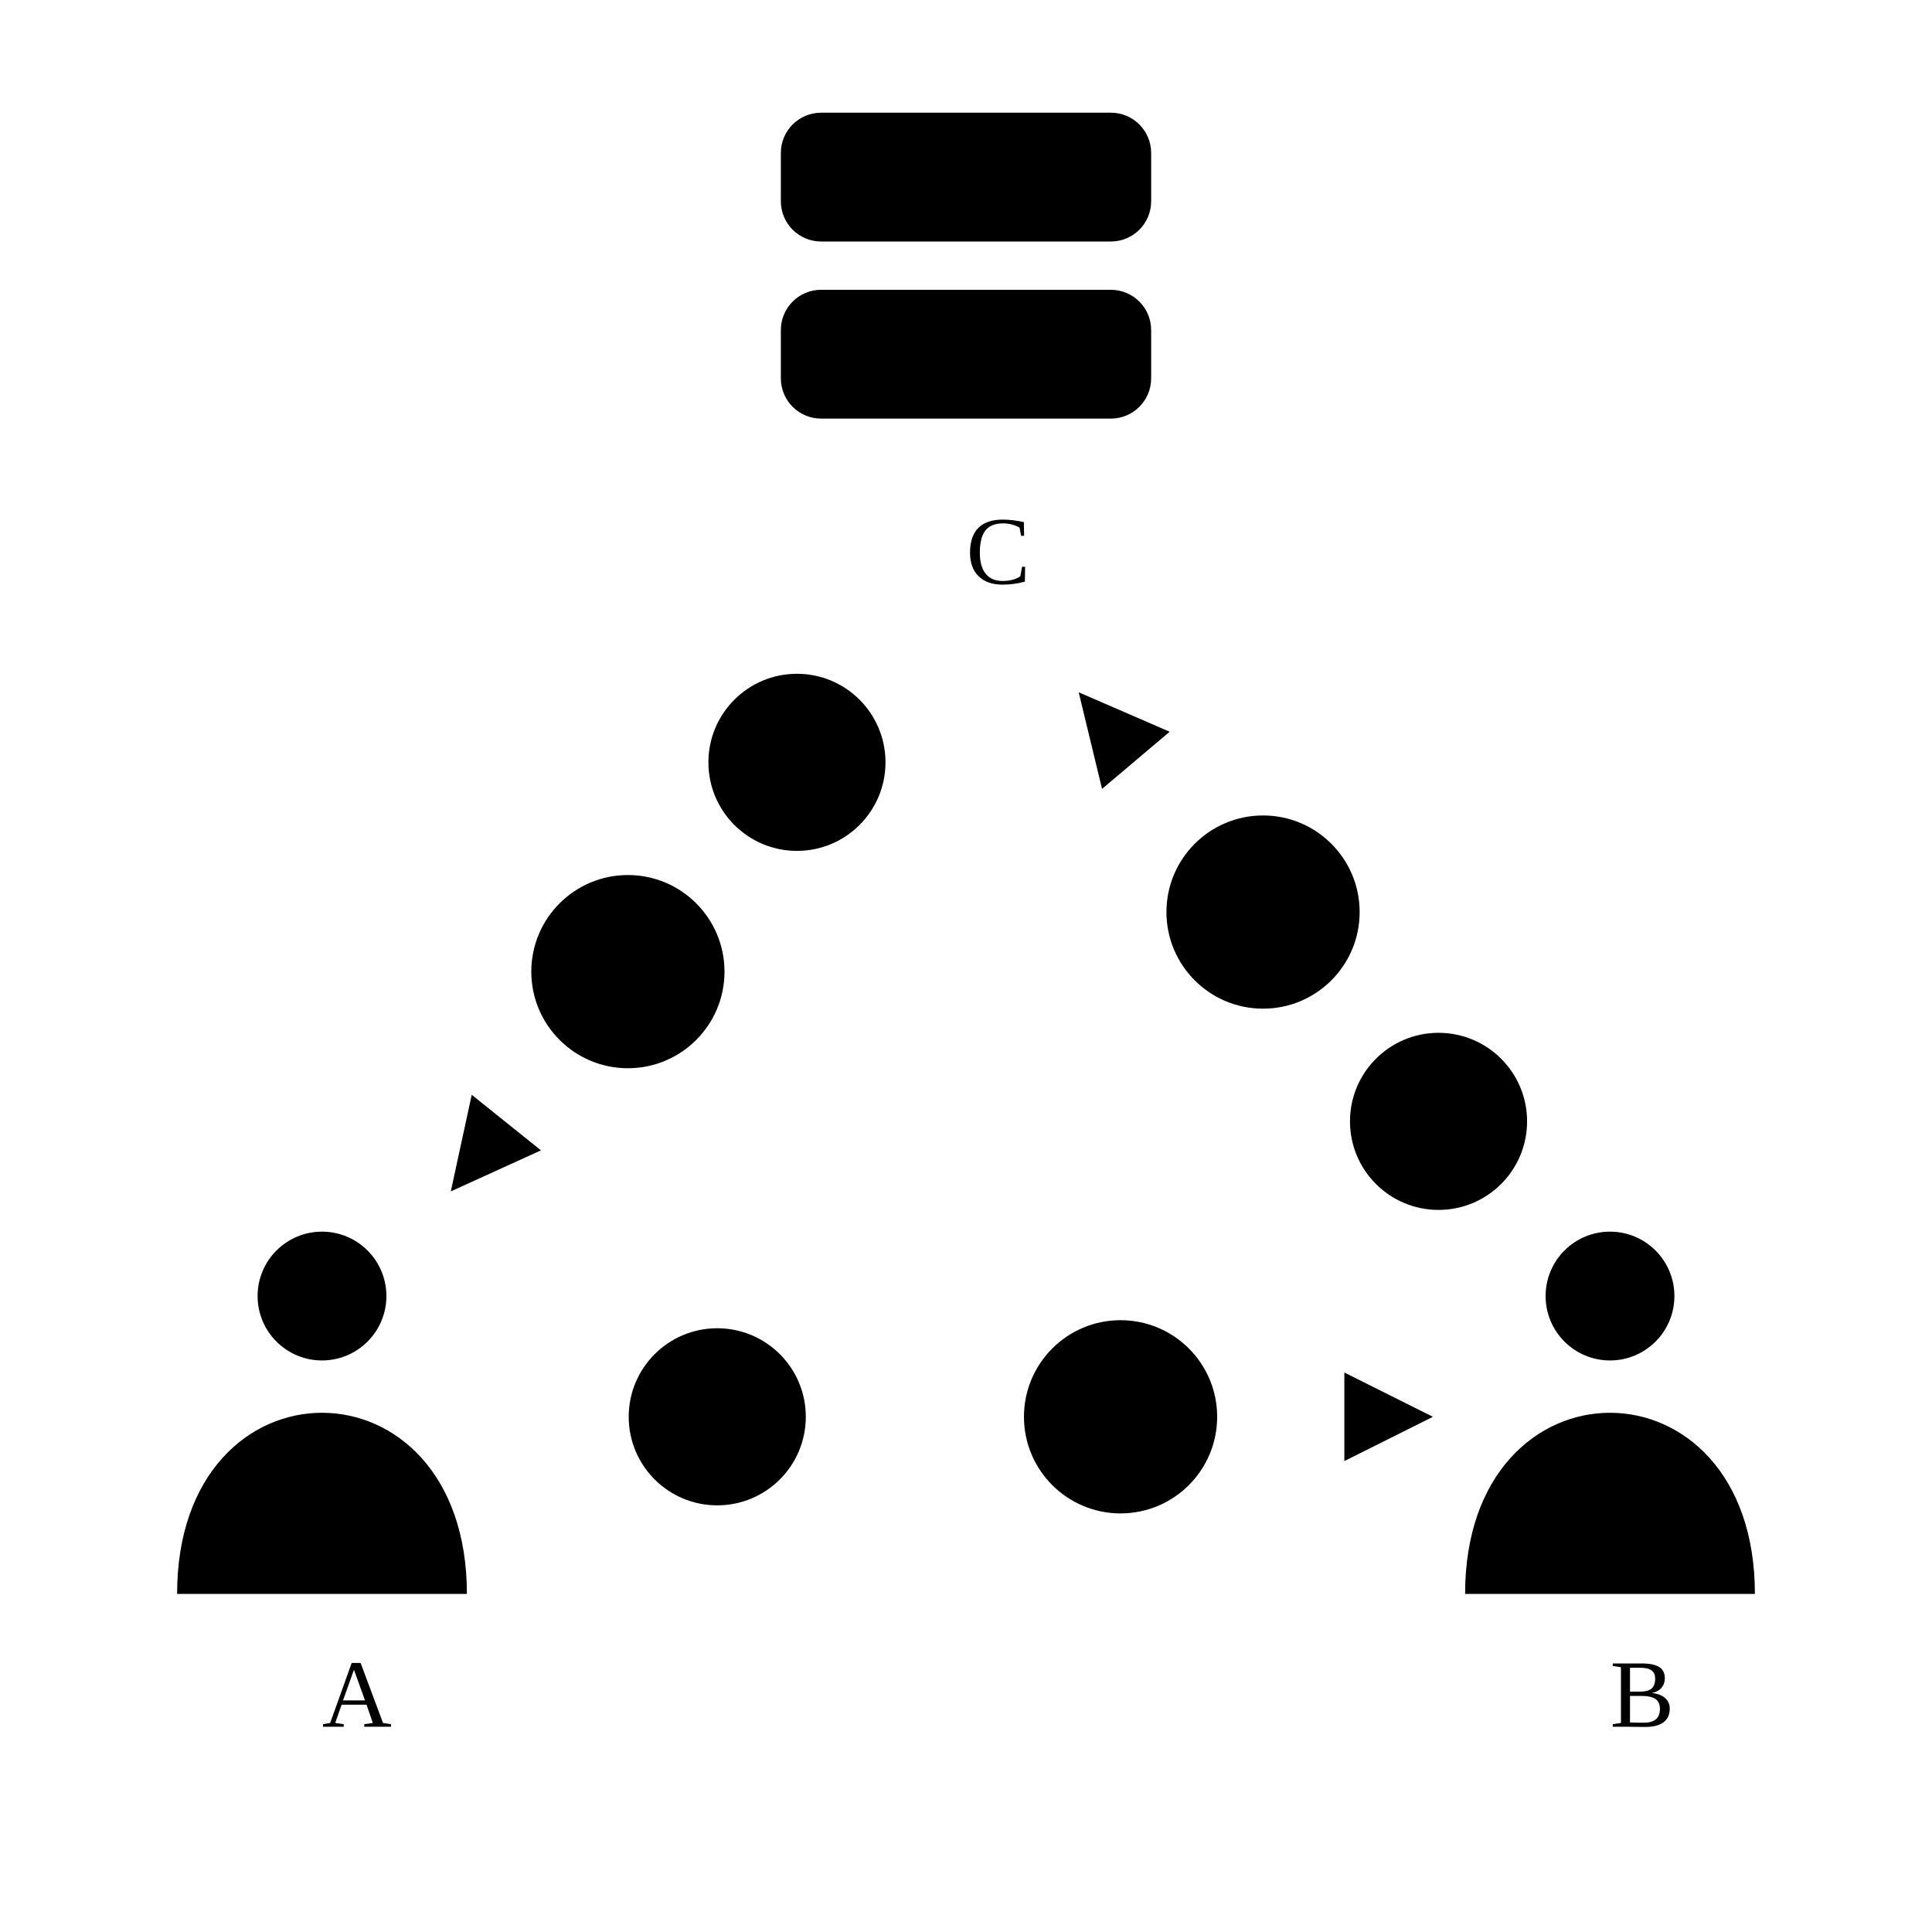
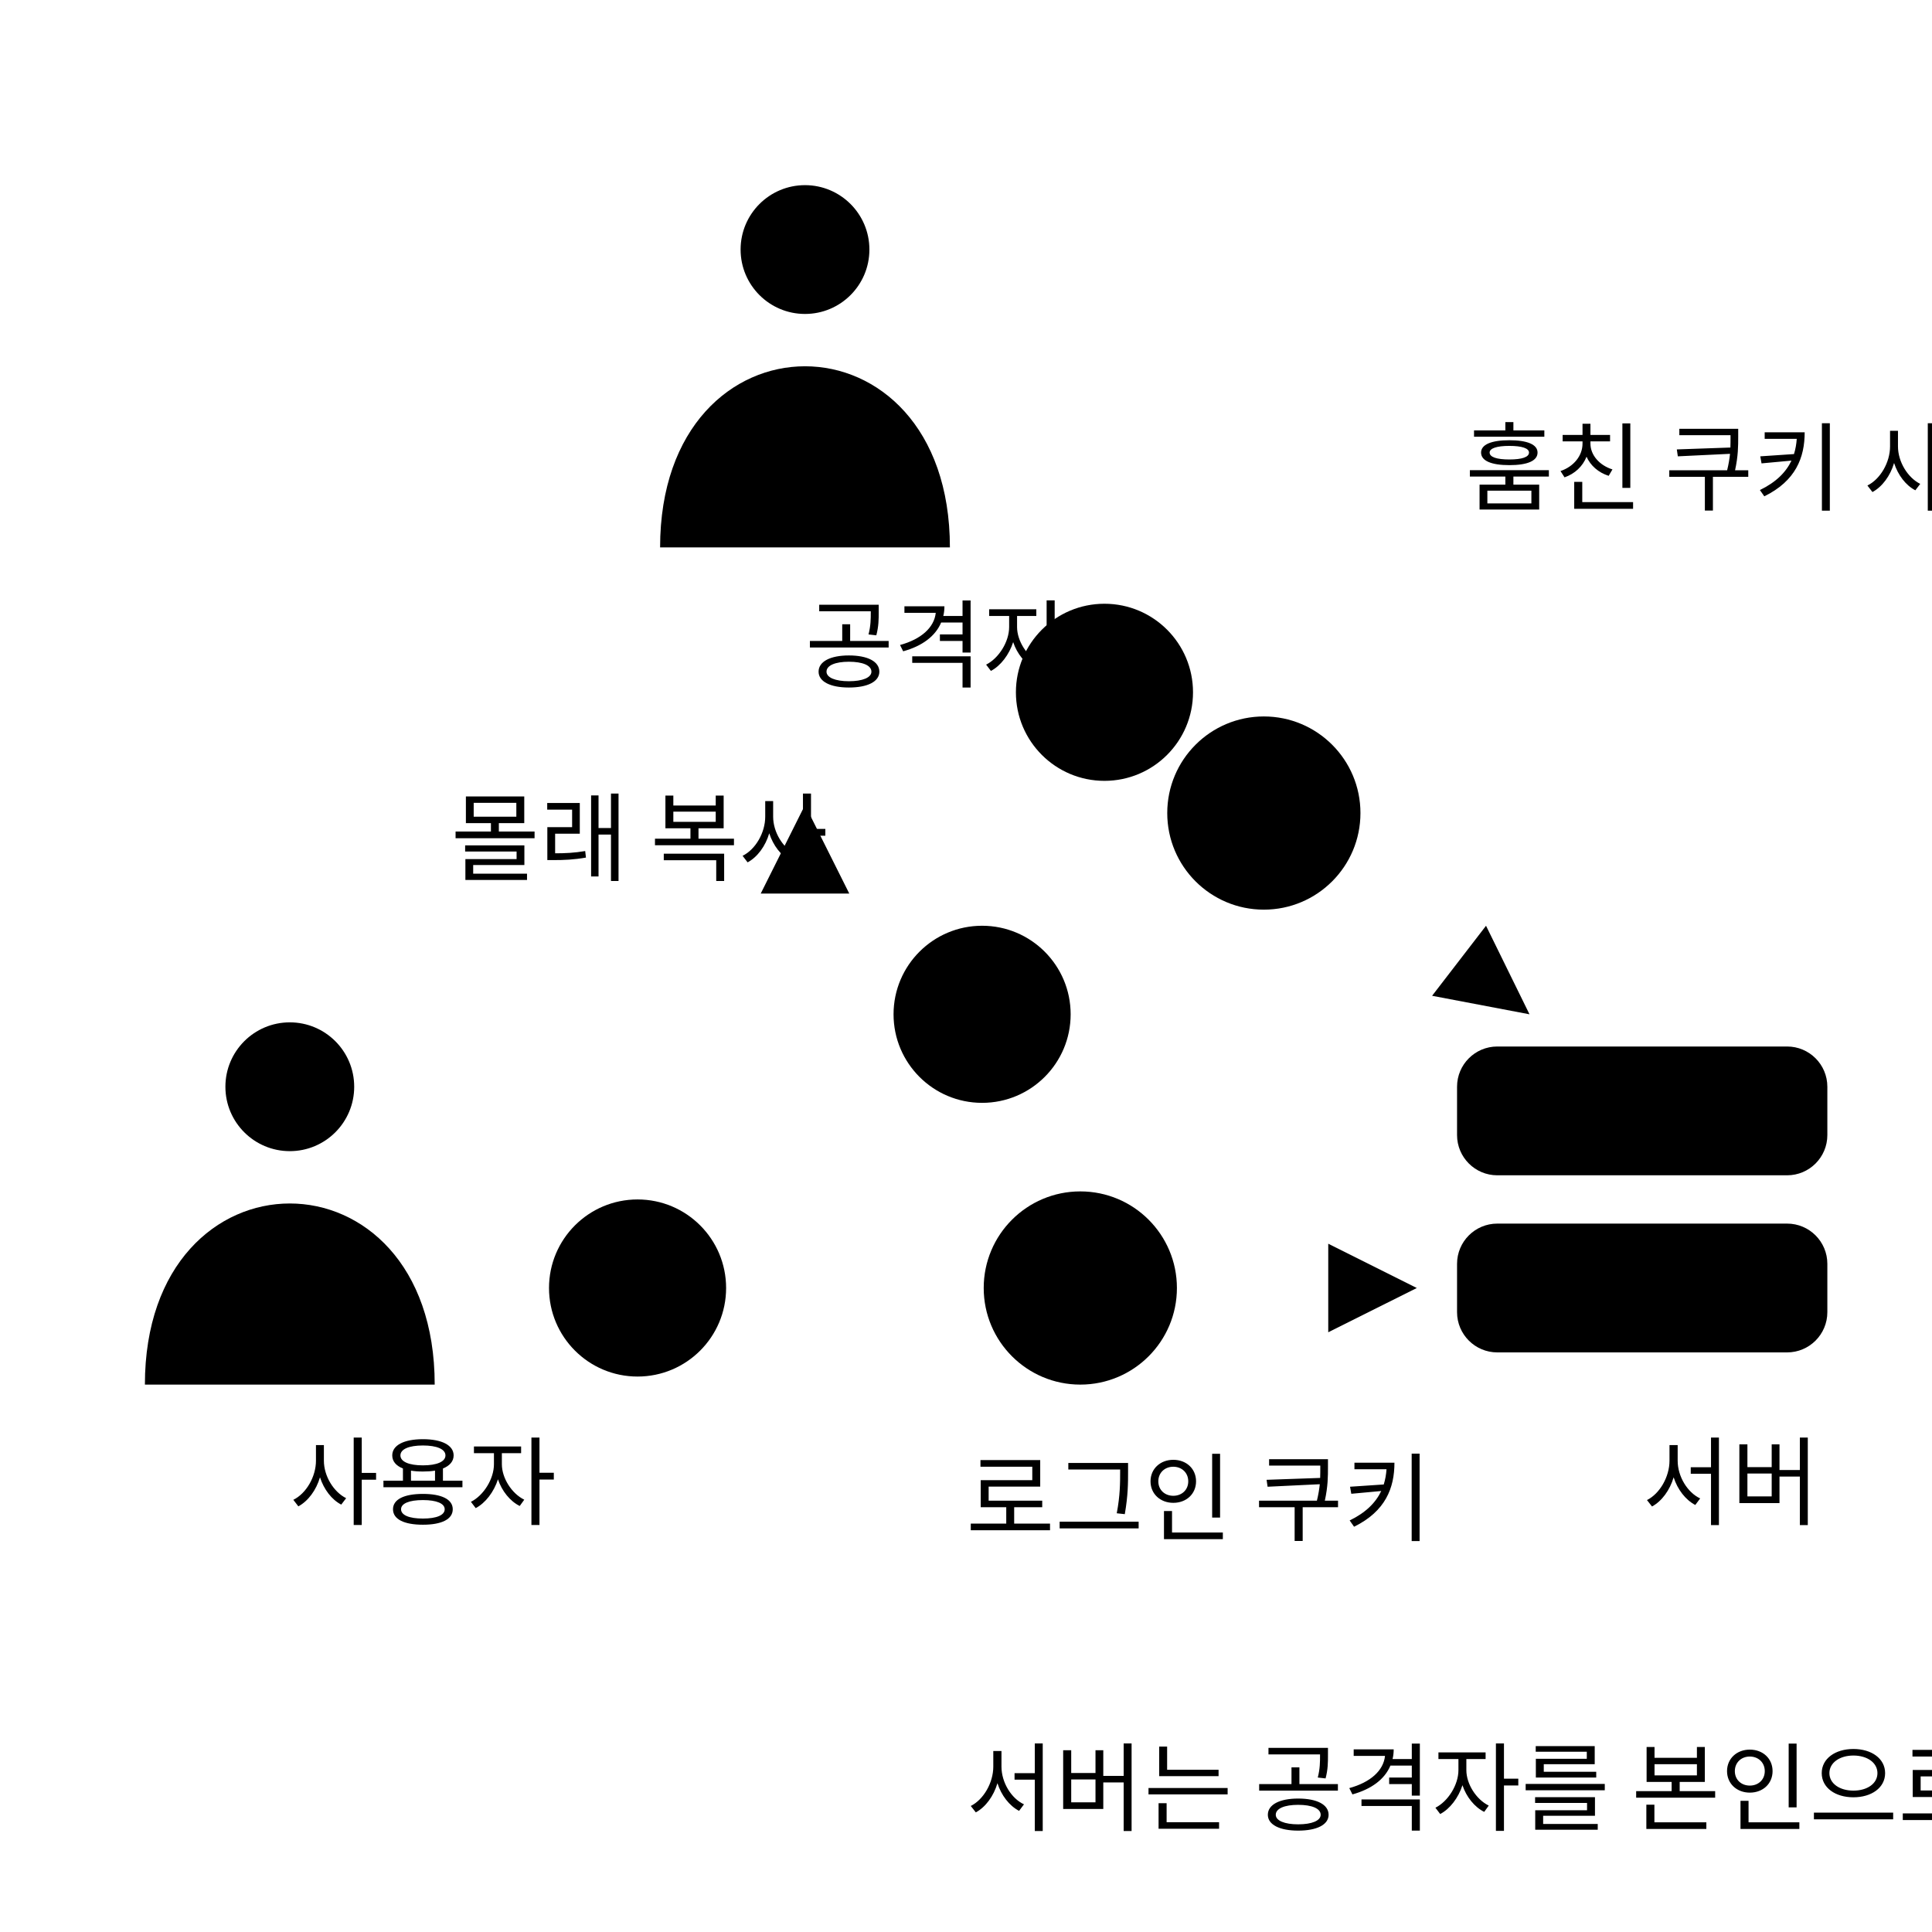
<svg xmlns="http://www.w3.org/2000/svg" viewBox="0 0 240 240">
-   <path class="k-flow" d="M106 86L62.9 139.4" />
-   <polygon class="k-fill" points="56,148 58.6,136 67.2,142.9" />
-   <path class="k-acc" d="M64 176L167 176" />
-   <polygon class="k-accf" points="178,176 167,181.5 167,170.5" />
-   <path class="k-acc" d="M186 148L141.1 94.4" />
-   <polygon class="k-accf" points="134,86 145.3,90.9 136.9,98" />
-   <rect class="k-box" x="97" y="14" width="46" height="16" rx="5" />
-   <rect class="k-box" x="97" y="36" width="46" height="16" rx="5" />
-   <circle class="k-fill" cx="106" cy="22" r="2" />
-   <circle class="k-fill" cx="106" cy="44" r="2" />
-   <text x="120" y="72.5">C</text>
-   <path class="k-box" d="M22 198C22 168 58 168 58 198Z" />
-   <circle class="k-box" cx="40" cy="161" r="8" />
-   <text x="40" y="214.5">A</text>
-   <path class="k-boxa" d="M182 198C182 168 218 168 218 198Z" />
-   <circle class="k-boxa" cx="200" cy="161" r="8" />
-   <text x="200" y="214.5">B</text>
-   <circle class="k-box" cx="78" cy="120.7" r="12" />
-   <circle class="k-fill" cx="74" cy="117.7" r="1.8" />
-   <circle class="k-fill" cx="82" cy="116.7" r="1.8" />
-   <circle class="k-fill" cx="78" cy="125.7" r="1.8" />
-   <circle class="k-boxa" cx="139.2" cy="176" r="12" />
-   <circle class="k-fill" cx="135.2" cy="173" r="1.8" />
-   <circle class="k-fill" cx="143.2" cy="172" r="1.8" />
-   <circle class="k-fill" cx="139.2" cy="181" r="1.8" />
-   <circle class="k-boxa" cx="156.9" cy="113.3" r="12" />
-   <circle class="k-fill" cx="152.9" cy="110.3" r="1.8" />
-   <circle class="k-fill" cx="160.9" cy="109.3" r="1.8" />
-   <circle class="k-fill" cx="156.9" cy="118.3" r="1.8" />
-   <circle class="k-box" cx="99" cy="94.7" r="11" />
-   <text x="99" y="95.2">1</text>
-   <circle class="k-box" cx="89.1" cy="176" r="11" />
-   <text x="89.1" y="176.5">2</text>
-   <circle class="k-box" cx="178.7" cy="139.3" r="11" />
-   <text x="178.7" y="139.8">3</text>
+   <path class="k-box" d="M18 172C18 142 54 142 54 172Z" />
+   <circle class="k-box" cx="36" cy="135" r="8" />
+   <text class="k-t" x="36" y="188.5">사용자</text>
+   <rect class="k-box" x="181" y="130" width="46" height="16" rx="5" />
+   <rect class="k-box" x="181" y="152" width="46" height="16" rx="5" />
+   <circle class="k-fill" cx="190" cy="138" r="2" />
+   <circle class="k-fill" cx="190" cy="160" r="2" />
+   <text class="k-t" x="204" y="188.5">서버</text>
+   <path class="k-boxa" d="M82 68C82 38 118 38 118 68Z" />
+   <circle class="k-boxa" cx="100" cy="31" r="8" />
+   <text class="k-t" x="100" y="84.5">공격자</text>
+   <path class="k-flow" d="M66 160L165 160" />
+   <polygon class="k-fill" points="176,160 165,165.5 165,154.5" />
+   <circle class="k-box" cx="134.2" cy="160" r="12" />
+   <circle class="k-fill" cx="130.2" cy="157" r="1.8" />
+   <circle class="k-fill" cx="138.2" cy="156" r="1.8" />
+   <circle class="k-fill" cx="134.2" cy="165" r="1.8" />
+   <text class="k-t" x="120" y="190.5">로그인 쿠키</text>
+   <circle class="k-box" cx="79.2" cy="160" r="11" />
+   <text x="79.2" y="160.5">1</text>
+   <path class="k-accd" d="M100 154L100 111" />
+   <polygon class="k-accf" points="100,100 105.5,111 94.5,111" />
+   <text class="k-t" x="56" y="108.5">몰래 복사</text>
+   <circle class="k-box" cx="122" cy="126" r="11" />
+   <text x="122" y="126.5">2</text>
+   <path class="k-acc" d="M124 76L181.2 119.4" />
+   <polygon class="k-accf" points="190,126 177.9,123.7 184.6,115" />
+   <circle class="k-boxa" cx="157" cy="101" r="12" />
+   <circle class="k-fill" cx="153" cy="98" r="1.8" />
+   <circle class="k-fill" cx="161" cy="97" r="1.8" />
+   <circle class="k-fill" cx="157" cy="106" r="1.8" />
+   <text class="k-t" x="182" y="62.5">훔친 쿠키 사용</text>
+   <circle class="k-box" cx="137.2" cy="86" r="11" />
+   <text x="137.2" y="86.5">3</text>
+   <text class="k-t" x="120" y="226.5">서버는 공격자를 본인으로 믿는다</text>
</svg>
